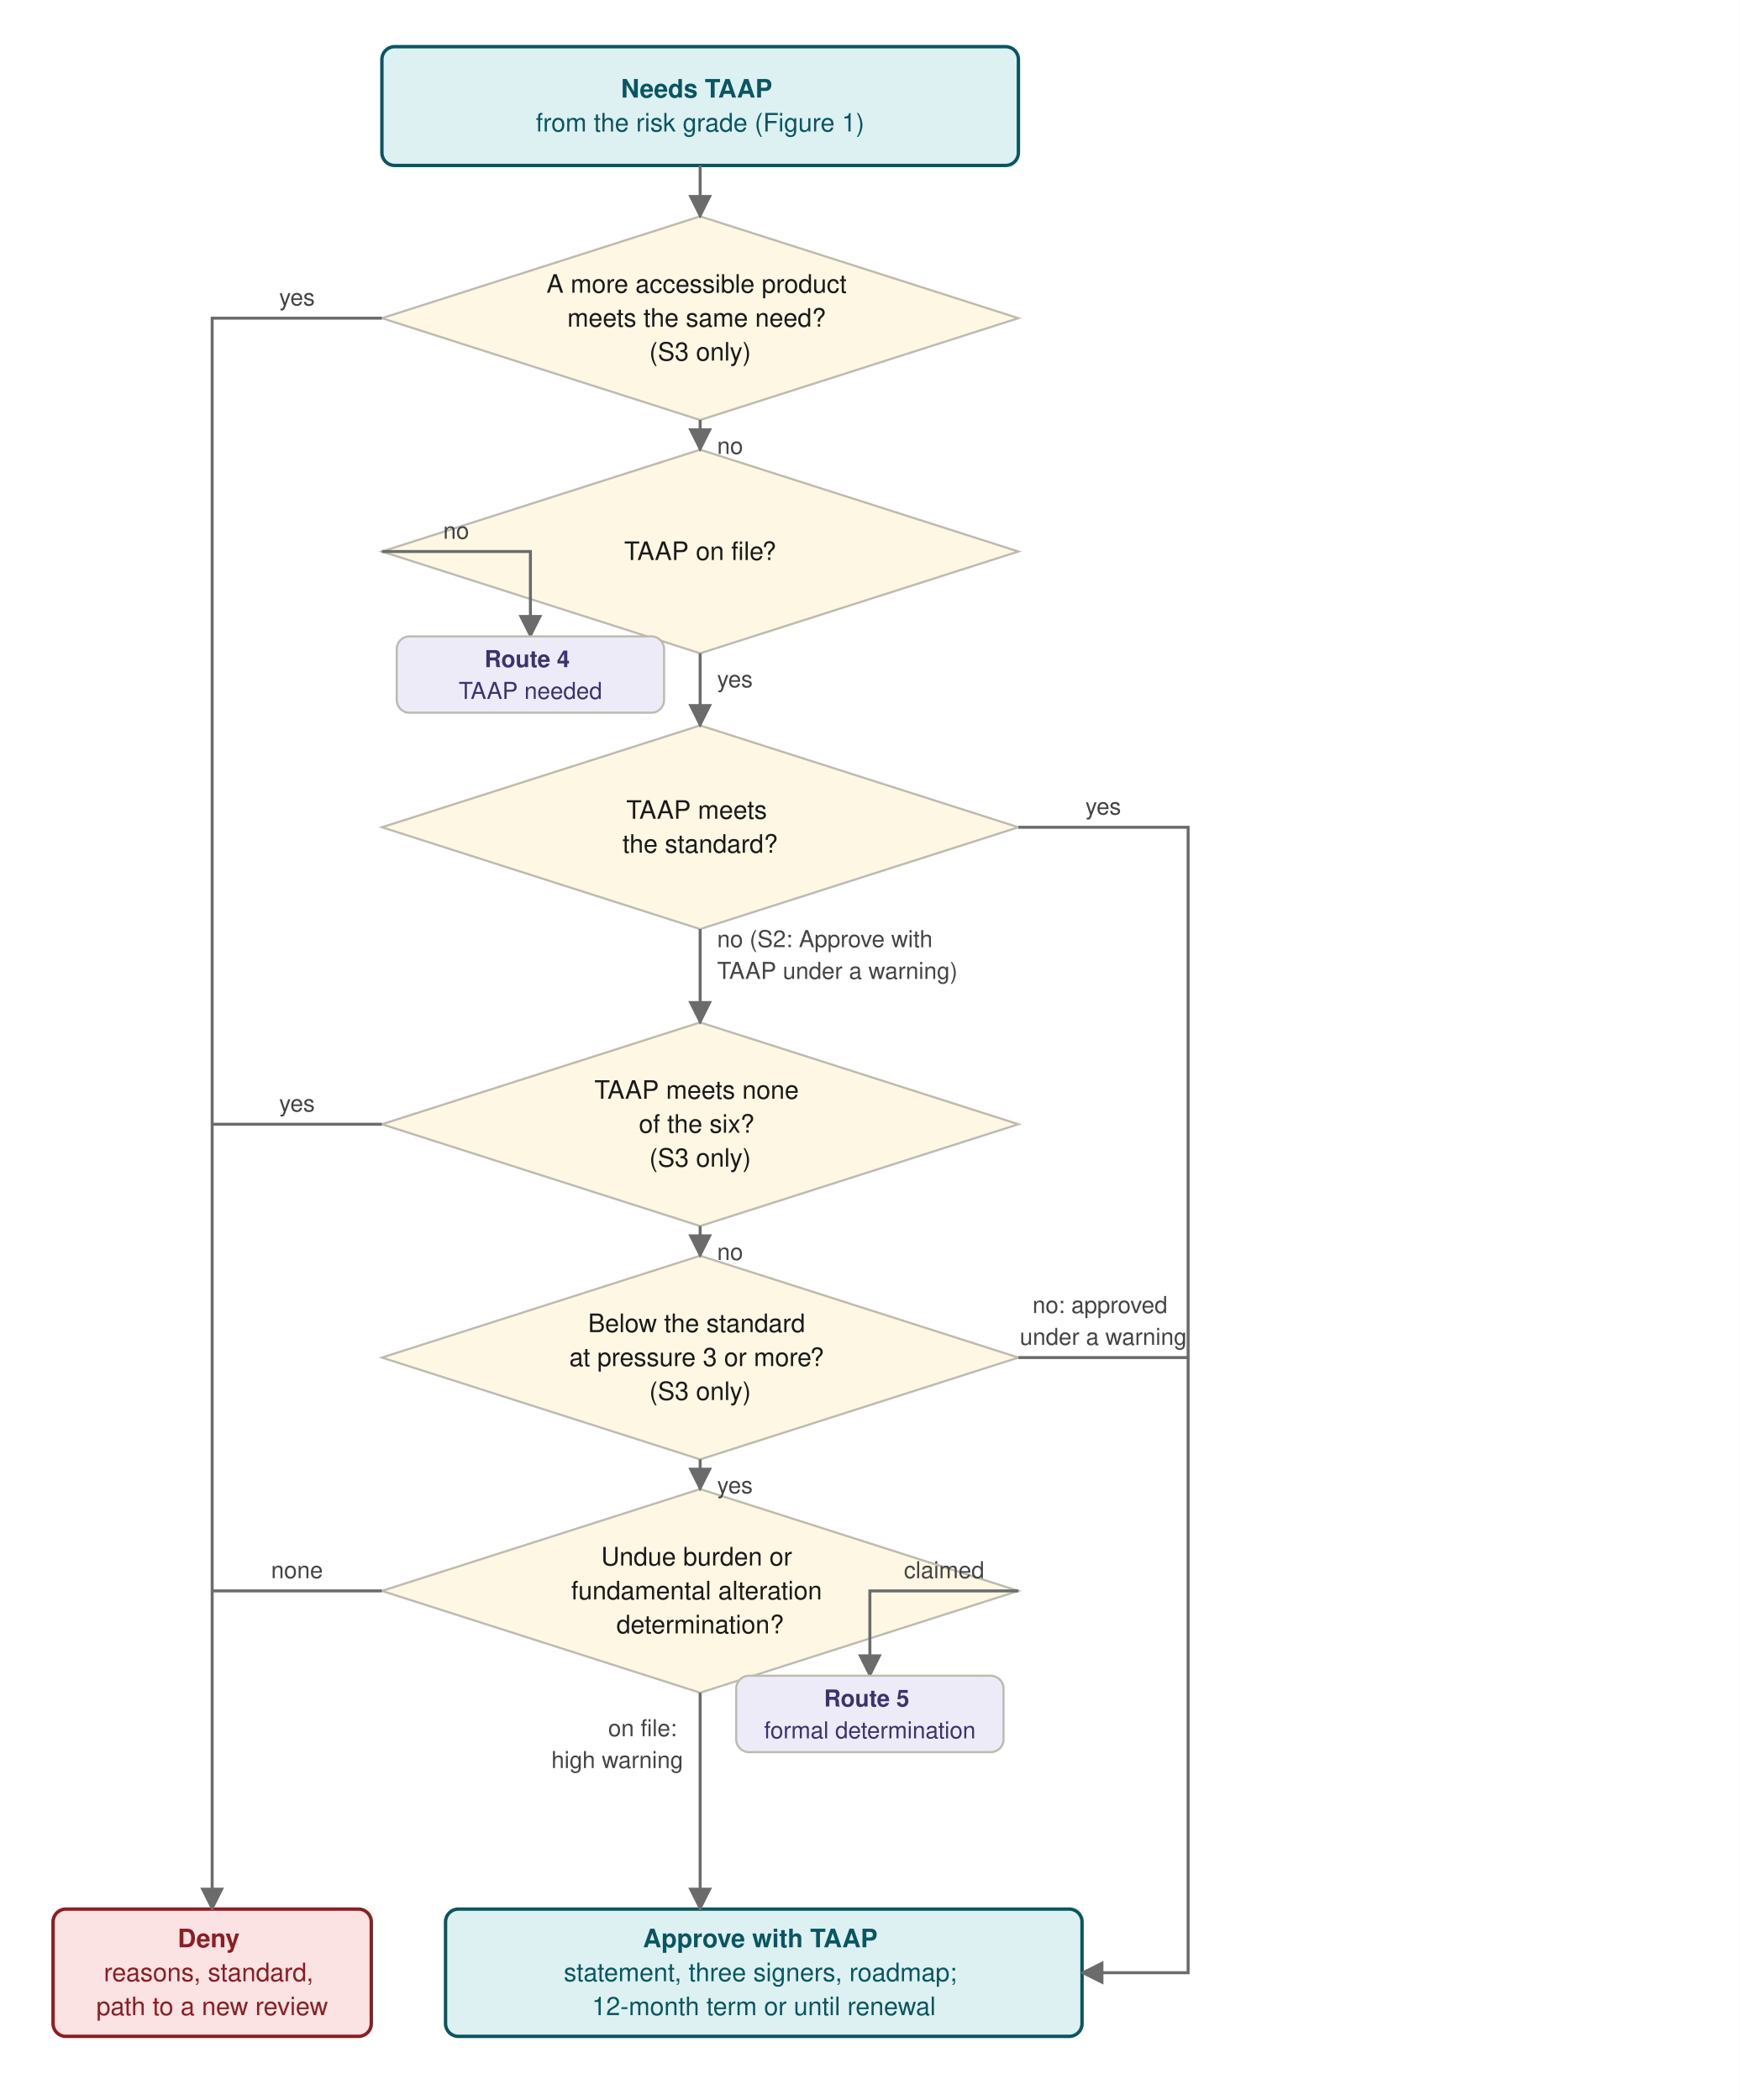
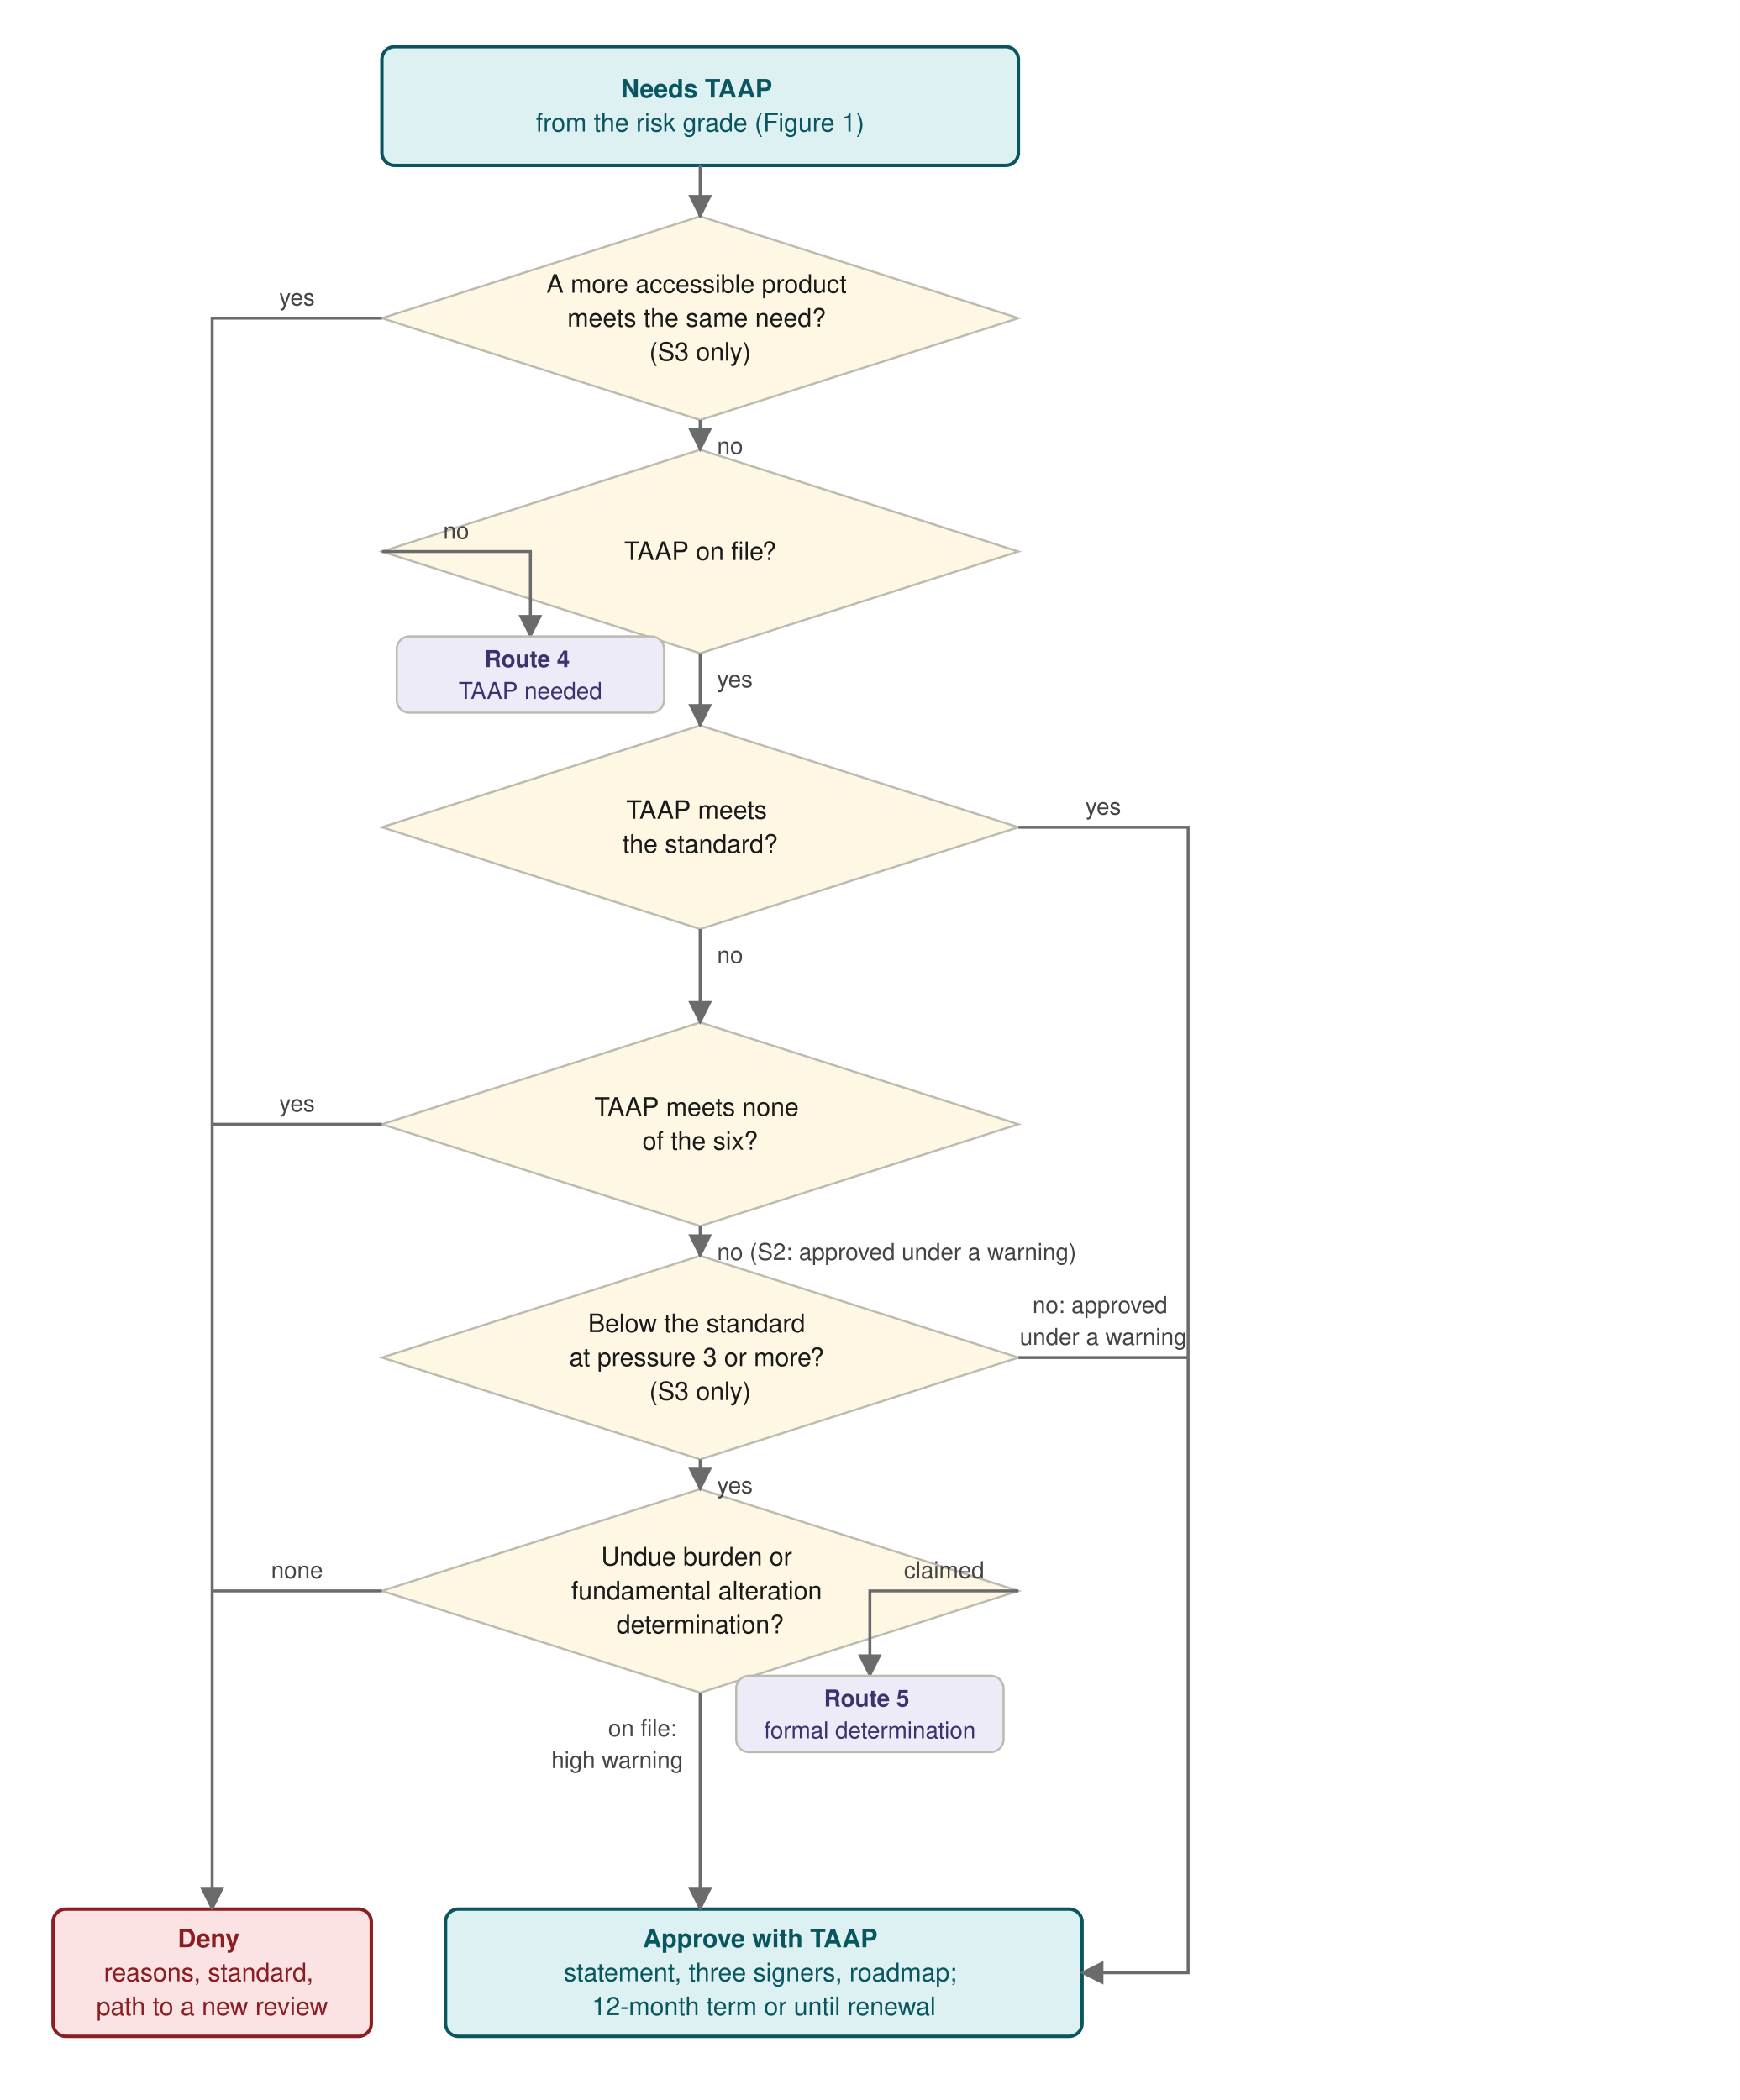
<svg xmlns="http://www.w3.org/2000/svg" viewBox="0 0 820 990" width="820" height="990" role="img" aria-labelledby="t d" font-family="Segoe UI, system-ui, -apple-system, Helvetica, Arial, sans-serif">
  <defs>
    <marker id="head" viewBox="0 0 10 10" refX="9" refY="5" markerWidth="8" markerHeight="8" orient="auto-start-reverse">
      <path d="M0,0 L10,5 L0,10 z" fill="#6b6b6b" />
    </marker>
  </defs>
  <rect width="820" height="990" fill="#ffffff" />
  <rect x="180" y="22" width="300" height="56" rx="6" fill="#ddf1f3" stroke="#0a5660" stroke-width="1.6" />
  <text x="330" y="46" text-anchor="middle" font-size="12" fill="#0a5660">
    <tspan x="330" dy="0" font-weight="600">Needs TAAP</tspan>
    <tspan x="330" dy="16" font-weight="400">from the risk grade (Figure 1)</tspan>
  </text>
  <polygon points="330,102 480,150 330,198 180,150" fill="#fdf7e3" stroke="#bdbab0" />
  <text x="330" y="138" text-anchor="middle" font-size="12" fill="#1a1a1a">
    <tspan x="330" dy="0" font-weight="400">A more accessible product</tspan>
    <tspan x="330" dy="16" font-weight="400">meets the same need?</tspan>
    <tspan x="330" dy="16" font-weight="400">(S3 only)</tspan>
  </text>
  <polygon points="330,212 480,260 330,308 180,260" fill="#fdf7e3" stroke="#bdbab0" />
  <text x="330" y="264" text-anchor="middle" font-size="12" fill="#1a1a1a">
    <tspan x="330" dy="0" font-weight="400">TAAP on file?</tspan>
  </text>
  <polygon points="330,342 480,390 330,438 180,390" fill="#fdf7e3" stroke="#bdbab0" />
  <text x="330" y="386" text-anchor="middle" font-size="12" fill="#1a1a1a">
    <tspan x="330" dy="0" font-weight="400">TAAP meets</tspan>
    <tspan x="330" dy="16" font-weight="400">the standard?</tspan>
  </text>
  <polygon points="330,482 480,530 330,578 180,530" fill="#fdf7e3" stroke="#bdbab0" />
-   <text x="330" y="518" text-anchor="middle" font-size="12" fill="#1a1a1a">
+   <text x="330" y="526" text-anchor="middle" font-size="12" fill="#1a1a1a">
    <tspan x="330" dy="0" font-weight="400">TAAP meets none</tspan>
    <tspan x="330" dy="16" font-weight="400">of the six?</tspan>
-     <tspan x="330" dy="16" font-weight="400">(S3 only)</tspan>
  </text>
  <polygon points="330,592 480,640 330,688 180,640" fill="#fdf7e3" stroke="#bdbab0" />
  <text x="330" y="628" text-anchor="middle" font-size="12" fill="#1a1a1a">
    <tspan x="330" dy="0" font-weight="400">Below the standard</tspan>
    <tspan x="330" dy="16" font-weight="400">at pressure 3 or more?</tspan>
    <tspan x="330" dy="16" font-weight="400">(S3 only)</tspan>
  </text>
  <polygon points="330,702 480,750 330,798 180,750" fill="#fdf7e3" stroke="#bdbab0" />
  <text x="330" y="738" text-anchor="middle" font-size="12" fill="#1a1a1a">
    <tspan x="330" dy="0" font-weight="400">Undue burden or</tspan>
    <tspan x="330" dy="16" font-weight="400">fundamental alteration</tspan>
    <tspan x="330" dy="16" font-weight="400">determination?</tspan>
  </text>
  <rect x="25" y="900" width="150" height="60" rx="6" fill="#fbe3e4" stroke="#8c1d22" stroke-width="1.6" />
  <text x="100" y="918" text-anchor="middle" font-size="12" fill="#8c1d22">
    <tspan x="100" dy="0" font-weight="600">Deny</tspan>
    <tspan x="100" dy="16" font-weight="400">reasons, standard,</tspan>
    <tspan x="100" dy="16" font-weight="400">path to a new review</tspan>
  </text>
  <rect x="210" y="900" width="300" height="60" rx="6" fill="#ddf1f3" stroke="#0a5660" stroke-width="1.6" />
  <text x="360" y="918" text-anchor="middle" font-size="12" fill="#0a5660">
    <tspan x="360" dy="0" font-weight="600">Approve with TAAP</tspan>
    <tspan x="360" dy="16" font-weight="400">statement, three signers, roadmap;</tspan>
    <tspan x="360" dy="16" font-weight="400">12-month term or until renewal</tspan>
  </text>
  <path d="M330,78 L330,102" fill="none" stroke="#6b6b6b" stroke-width="1.4" marker-end="url(#head)" />
  <path d="M180,150 L100,150 L100,900" fill="none" stroke="#6b6b6b" stroke-width="1.4" marker-end="url(#head)" />
  <text x="140" y="144" text-anchor="middle" font-size="11" fill="#444444">
    <tspan x="140" dy="0" font-weight="400">yes</tspan>
  </text>
  <path d="M330,198 L330,212" fill="none" stroke="#6b6b6b" stroke-width="1.4" marker-end="url(#head)" />
  <text x="338" y="214" text-anchor="start" font-size="11" fill="#444444">
    <tspan x="338" dy="0" font-weight="400">no</tspan>
  </text>
  <path d="M180,260 L250,260 L250,300" fill="none" stroke="#6b6b6b" stroke-width="1.4" marker-end="url(#head)" />
  <text x="215" y="254" text-anchor="middle" font-size="11" fill="#444444">
    <tspan x="215" dy="0" font-weight="400">no</tspan>
  </text>
  <rect x="187" y="300" width="126" height="36" rx="6" fill="#ecebf7" stroke="#bdbab0" stroke-width="1" />
  <text x="250" y="314.5" text-anchor="middle" font-size="11" fill="#3b3270">
    <tspan x="250" dy="0" font-weight="600">Route 4</tspan>
    <tspan x="250" dy="15" font-weight="400">TAAP needed</tspan>
  </text>
  <path d="M330,308 L330,342" fill="none" stroke="#6b6b6b" stroke-width="1.4" marker-end="url(#head)" />
  <text x="338" y="324" text-anchor="start" font-size="11" fill="#444444">
    <tspan x="338" dy="0" font-weight="400">yes</tspan>
  </text>
  <path d="M480,390 L560,390 L560,930 L510,930" fill="none" stroke="#6b6b6b" stroke-width="1.4" marker-end="url(#head)" />
  <text x="520" y="384" text-anchor="middle" font-size="11" fill="#444444">
    <tspan x="520" dy="0" font-weight="400">yes</tspan>
  </text>
  <path d="M330,438 L330,482" fill="none" stroke="#6b6b6b" stroke-width="1.4" marker-end="url(#head)" />
-   <text x="338" y="446.5" text-anchor="start" font-size="11" fill="#444444">
-     <tspan x="338" dy="0" font-weight="400">no (S2: Approve with</tspan>
-     <tspan x="338" dy="15" font-weight="400">TAAP under a warning)</tspan>
+   <text x="338" y="454" text-anchor="start" font-size="11" fill="#444444">
+     <tspan x="338" dy="0" font-weight="400">no</tspan>
  </text>
  <path d="M180,530 L100,530" fill="none" stroke="#6b6b6b" stroke-width="1.4" />
  <text x="140" y="524" text-anchor="middle" font-size="11" fill="#444444">
    <tspan x="140" dy="0" font-weight="400">yes</tspan>
  </text>
  <path d="M330,578 L330,592" fill="none" stroke="#6b6b6b" stroke-width="1.4" marker-end="url(#head)" />
  <text x="338" y="594" text-anchor="start" font-size="11" fill="#444444">
-     <tspan x="338" dy="0" font-weight="400">no</tspan>
+     <tspan x="338" dy="0" font-weight="400">no (S2: approved under a warning)</tspan>
  </text>
  <path d="M480,640 L560,640" fill="none" stroke="#6b6b6b" stroke-width="1.4" />
  <text x="520" y="619" text-anchor="middle" font-size="11" fill="#444444">
    <tspan x="520" dy="0" font-weight="400">no: approved</tspan>
    <tspan x="520" dy="15" font-weight="400">under a warning</tspan>
  </text>
  <path d="M330,688 L330,702" fill="none" stroke="#6b6b6b" stroke-width="1.4" marker-end="url(#head)" />
  <text x="338" y="704" text-anchor="start" font-size="11" fill="#444444">
    <tspan x="338" dy="0" font-weight="400">yes</tspan>
  </text>
  <path d="M180,750 L100,750" fill="none" stroke="#6b6b6b" stroke-width="1.4" />
  <text x="140" y="744" text-anchor="middle" font-size="11" fill="#444444">
    <tspan x="140" dy="0" font-weight="400">none</tspan>
  </text>
  <path d="M480,750 L410,750 L410,790" fill="none" stroke="#6b6b6b" stroke-width="1.4" marker-end="url(#head)" />
  <text x="445" y="744" text-anchor="middle" font-size="11" fill="#444444">
    <tspan x="445" dy="0" font-weight="400">claimed</tspan>
  </text>
  <rect x="347" y="790" width="126" height="36" rx="6" fill="#ecebf7" stroke="#bdbab0" stroke-width="1" />
  <text x="410" y="804.5" text-anchor="middle" font-size="11" fill="#3b3270">
    <tspan x="410" dy="0" font-weight="600">Route 5</tspan>
    <tspan x="410" dy="15" font-weight="400">formal determination</tspan>
  </text>
  <path d="M330,798 L330,900" fill="none" stroke="#6b6b6b" stroke-width="1.4" marker-end="url(#head)" />
  <text x="322" y="818.5" text-anchor="end" font-size="11" fill="#444444">
    <tspan x="322" dy="0" font-weight="400">on file:</tspan>
    <tspan x="322" dy="15" font-weight="400">high warning</tspan>
  </text>
</svg>
